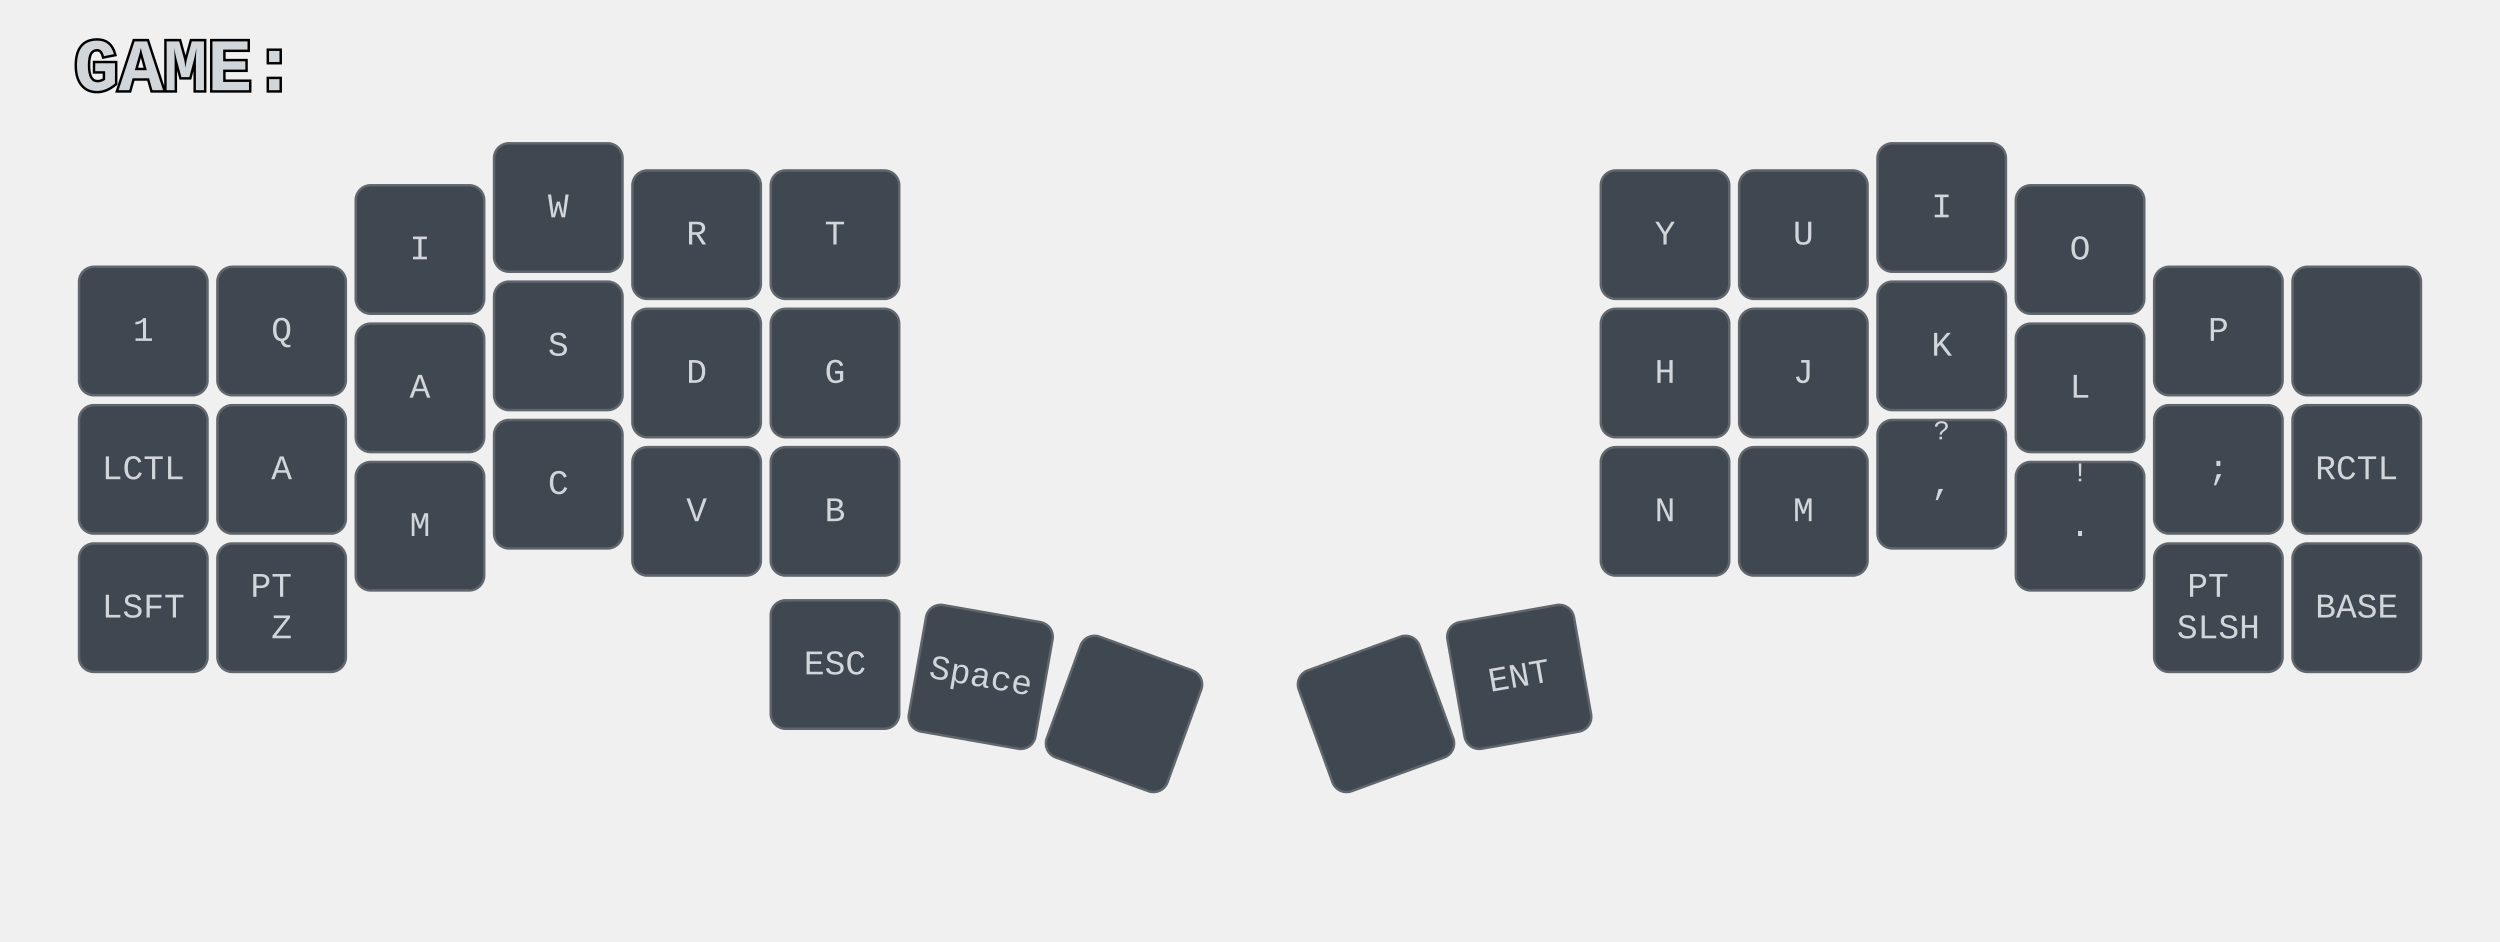
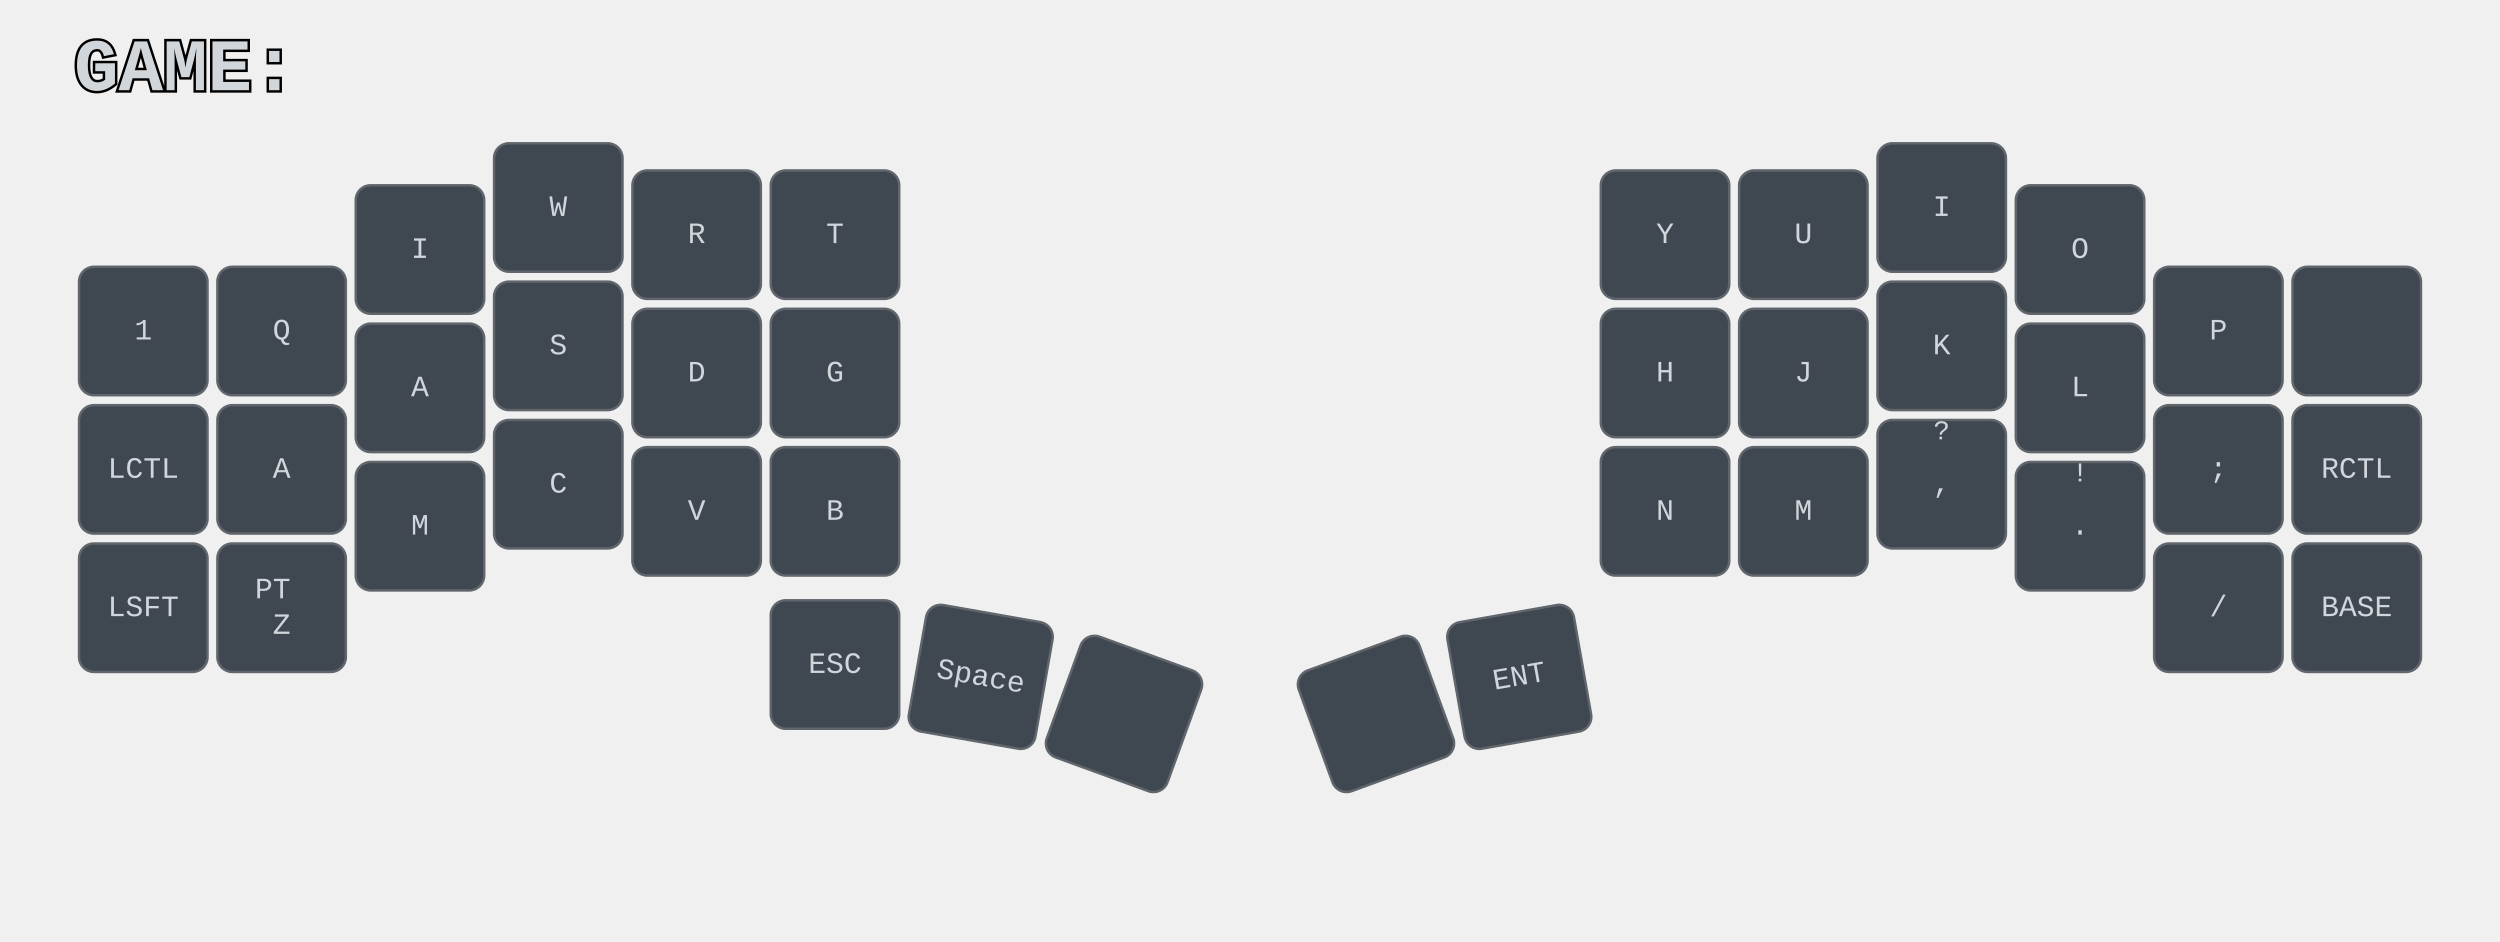
<svg xmlns="http://www.w3.org/2000/svg" width="1012" height="381" viewBox="0 0 1012 381" class="keymap">
  <defs>/* start glyphs */
<svg id="mdi:arrow-bottom-left">
      <svg id="mdi-arrow-bottom-left" viewBox="0 0 24 24">
        <path d="M19,6.41L17.59,5L7,15.59V9H5V19H15V17H8.41L19,6.41Z" />
      </svg>
    </svg>
    <svg id="mdi:arrow-bottom-right">
      <svg id="mdi-arrow-bottom-right" viewBox="0 0 24 24">
        <path d="M5,6.41L6.41,5L17,15.59V9H19V19H9V17H15.59L5,6.41Z" />
      </svg>
    </svg>
    <svg id="mdi:arrow-left">
      <svg id="mdi-arrow-left" viewBox="0 0 24 24">
        <path d="M20,11V13H8L13.5,18.5L12.08,19.92L4.16,12L12.08,4.08L13.5,5.5L8,11H20Z" />
      </svg>
    </svg>
    <svg id="mdi:arrow-right">
      <svg id="mdi-arrow-right" viewBox="0 0 24 24">
        <path d="M4,11V13H16L10.5,18.5L11.92,19.92L19.84,12L11.92,4.08L10.5,5.5L16,11H4Z" />
      </svg>
    </svg>
    <svg id="mdi:arrow-top-left">
      <svg id="mdi-arrow-top-left" viewBox="0 0 24 24">
        <path d="M19,17.59L17.59,19L7,8.41V15H5V5H15V7H8.41L19,17.59Z" />
      </svg>
    </svg>
    <svg id="mdi:arrow-top-right">
      <svg id="mdi-arrow-top-right" viewBox="0 0 24 24">
        <path d="M5,17.59L15.59,7H9V5H19V15H17V8.41L6.41,19L5,17.59Z" />
      </svg>
    </svg>
  </defs>/* end glyphs */
<style>/* inherit to force styles through use tags */
svg path {
    fill: inherit;
}

/* font and background color specifications */
svg.keymap {
    font-family: Monaspace Krypton,Consolas,Liberation Mono,Menlo,monospace;
-     font-size: 14px;
+     font-size: 12px;
    font-kerning: normal;
    text-rendering: optimizeLegibility;
    fill: #24292e;
}

/* default key styling */
rect.key {
    fill: #f6f8fa;
    stroke: #c9cccf;
    stroke-width: 1;
}

/* default key side styling, only used is draw_key_sides is set */
rect.side {
    filter: brightness(90%);
}

/* color accent for combo boxes */
rect.combo, rect.combo-separate {
    fill: #cdf;
}

/* color accent for held keys */
rect.held, rect.combo.held {
    fill: #fdd;
}

/* color accent for ghost (optional) keys */
rect.ghost, rect.combo.ghost {
    stroke-dasharray: 4, 4;
    stroke-width: 2;
}

text {
    text-anchor: middle;
    dominant-baseline: middle;
}

/* styling for layer labels */
text.label {
 font-size: 30px;
    font-weight: bold;
    text-anchor: start;
    stroke: white;
    stroke-width: 2;
    paint-order: stroke;
}

/* styling for combo tap, and key hold/shifted label text */
text.combo, text.hold, text.shifted {
    font-size: 11px;
}

text.hold {
    text-anchor: middle;
    dominant-baseline: auto;
}

text.shifted {
    text-anchor: middle;
    dominant-baseline: hanging;
}

/* styling for hold/shifted label text in combo box */
text.combo.hold, text.combo.shifted {
    font-size: 8px;
}

/* lighter symbol for transparent keys */
text.trans {
    fill: #7b7e81;
}

/* styling for combo dendrons */
path.combo {
    stroke-width: 1;
    stroke: gray;
    fill: none;
}

/* Start Tabler Icons Cleanup */
/* cannot use height/width with glyphs */
.icon-tabler &gt; path {
    fill: inherit;
    stroke: inherit;
    stroke-width: 2;
}
/* hide tabler's default box */
.icon-tabler &gt; path[stroke="none"][fill="none"] {
    visibility: hidden;
}
/* End Tabler Icons Cleanup */

svg.keymap { fill: #d1d6db; }
rect.key { fill: #3f4750; }
rect.key, rect.combo { stroke: #60666c; }
rect.combo, rect.combo-separate { fill: #1f3d7a; }
rect.held, rect.combo.held { fill: #854747; }
text.label, text.footer { stroke: black; }
text.trans { fill: #7e8184; }
path.combo { stroke: #7f7f7f; }
</style>
  <g transform="translate(30, 0)" class="layer-GAME">
    <text x="0" y="28" class="label" id="GAME">GAME:</text>
    <g transform="translate(0, 56)">
      <g transform="translate(28, 78)" class="key keypos-0">
        <rect rx="6" ry="6" x="-26" y="-26" width="52" height="52" class="key" />
        <text x="0" y="0" class="key tap">1</text>
      </g>
      <g transform="translate(84, 78)" class="key keypos-1">
        <rect rx="6" ry="6" x="-26" y="-26" width="52" height="52" class="key" />
        <text x="0" y="0" class="key tap">Q</text>
      </g>
      <g transform="translate(140, 45)" class="key keypos-2">
        <rect rx="6" ry="6" x="-26" y="-26" width="52" height="52" class="key" />
        <text x="0" y="0" class="key tap">I</text>
      </g>
      <g transform="translate(196, 28)" class="key keypos-3">
        <rect rx="6" ry="6" x="-26" y="-26" width="52" height="52" class="key" />
        <text x="0" y="0" class="key tap">W</text>
      </g>
      <g transform="translate(252, 39)" class="key keypos-4">
        <rect rx="6" ry="6" x="-26" y="-26" width="52" height="52" class="key" />
        <text x="0" y="0" class="key tap">R</text>
      </g>
      <g transform="translate(308, 39)" class="key keypos-5">
        <rect rx="6" ry="6" x="-26" y="-26" width="52" height="52" class="key" />
        <text x="0" y="0" class="key tap">T</text>
      </g>
      <g transform="translate(644, 39)" class="key keypos-6">
        <rect rx="6" ry="6" x="-26" y="-26" width="52" height="52" class="key" />
        <text x="0" y="0" class="key tap">Y</text>
      </g>
      <g transform="translate(700, 39)" class="key keypos-7">
        <rect rx="6" ry="6" x="-26" y="-26" width="52" height="52" class="key" />
        <text x="0" y="0" class="key tap">U</text>
      </g>
      <g transform="translate(756, 28)" class="key keypos-8">
        <rect rx="6" ry="6" x="-26" y="-26" width="52" height="52" class="key" />
        <text x="0" y="0" class="key tap">I</text>
      </g>
      <g transform="translate(812, 45)" class="key keypos-9">
        <rect rx="6" ry="6" x="-26" y="-26" width="52" height="52" class="key" />
        <text x="0" y="0" class="key tap">O</text>
      </g>
      <g transform="translate(868, 78)" class="key keypos-10">
        <rect rx="6" ry="6" x="-26" y="-26" width="52" height="52" class="key" />
        <text x="0" y="0" class="key tap">P</text>
      </g>
      <g transform="translate(924, 78)" class="key keypos-11">
        <rect rx="6" ry="6" x="-26" y="-26" width="52" height="52" class="key" />
      </g>
      <g transform="translate(28, 134)" class="key keypos-12">
        <rect rx="6" ry="6" x="-26" y="-26" width="52" height="52" class="key" />
        <text x="0" y="0" class="key tap">LCTL</text>
      </g>
      <g transform="translate(84, 134)" class="key keypos-13">
        <rect rx="6" ry="6" x="-26" y="-26" width="52" height="52" class="key" />
        <text x="0" y="0" class="key tap">A</text>
      </g>
      <g transform="translate(140, 101)" class="key keypos-14">
        <rect rx="6" ry="6" x="-26" y="-26" width="52" height="52" class="key" />
        <text x="0" y="0" class="key tap">A</text>
      </g>
      <g transform="translate(196, 84)" class="key keypos-15">
        <rect rx="6" ry="6" x="-26" y="-26" width="52" height="52" class="key" />
        <text x="0" y="0" class="key tap">S</text>
      </g>
      <g transform="translate(252, 95)" class="key keypos-16">
        <rect rx="6" ry="6" x="-26" y="-26" width="52" height="52" class="key" />
        <text x="0" y="0" class="key tap">D</text>
      </g>
      <g transform="translate(308, 95)" class="key keypos-17">
        <rect rx="6" ry="6" x="-26" y="-26" width="52" height="52" class="key" />
        <text x="0" y="0" class="key tap">G</text>
      </g>
      <g transform="translate(644, 95)" class="key keypos-18">
        <rect rx="6" ry="6" x="-26" y="-26" width="52" height="52" class="key" />
        <text x="0" y="0" class="key tap">H</text>
      </g>
      <g transform="translate(700, 95)" class="key keypos-19">
        <rect rx="6" ry="6" x="-26" y="-26" width="52" height="52" class="key" />
        <text x="0" y="0" class="key tap">J</text>
      </g>
      <g transform="translate(756, 84)" class="key keypos-20">
        <rect rx="6" ry="6" x="-26" y="-26" width="52" height="52" class="key" />
        <text x="0" y="0" class="key tap">K</text>
      </g>
      <g transform="translate(812, 101)" class="key keypos-21">
        <rect rx="6" ry="6" x="-26" y="-26" width="52" height="52" class="key" />
        <text x="0" y="0" class="key tap">L</text>
      </g>
      <g transform="translate(868, 134)" class="key keypos-22">
        <rect rx="6" ry="6" x="-26" y="-26" width="52" height="52" class="key" />
        <text x="0" y="0" class="key tap">;</text>
      </g>
      <g transform="translate(924, 134)" class="key keypos-23">
        <rect rx="6" ry="6" x="-26" y="-26" width="52" height="52" class="key" />
        <text x="0" y="0" class="key tap">RCTL</text>
      </g>
      <g transform="translate(28, 190)" class="key keypos-24">
        <rect rx="6" ry="6" x="-26" y="-26" width="52" height="52" class="key" />
        <text x="0" y="0" class="key tap">LSFT</text>
      </g>
      <g transform="translate(84, 190)" class="key keypos-25">
        <rect rx="6" ry="6" x="-26" y="-26" width="52" height="52" class="key" />
        <text x="0" y="0" class="key tap">
          <tspan x="0" dy="-0.6em">PT</tspan>
          <tspan x="0" dy="1.2em">Z</tspan>
        </text>
      </g>
      <g transform="translate(140, 157)" class="key keypos-26">
        <rect rx="6" ry="6" x="-26" y="-26" width="52" height="52" class="key" />
        <text x="0" y="0" class="key tap">M</text>
      </g>
      <g transform="translate(196, 140)" class="key keypos-27">
        <rect rx="6" ry="6" x="-26" y="-26" width="52" height="52" class="key" />
        <text x="0" y="0" class="key tap">C</text>
      </g>
      <g transform="translate(252, 151)" class="key keypos-28">
        <rect rx="6" ry="6" x="-26" y="-26" width="52" height="52" class="key" />
        <text x="0" y="0" class="key tap">V</text>
      </g>
      <g transform="translate(308, 151)" class="key keypos-29">
        <rect rx="6" ry="6" x="-26" y="-26" width="52" height="52" class="key" />
        <text x="0" y="0" class="key tap">B</text>
      </g>
      <g transform="translate(644, 151)" class="key keypos-30">
        <rect rx="6" ry="6" x="-26" y="-26" width="52" height="52" class="key" />
        <text x="0" y="0" class="key tap">N</text>
      </g>
      <g transform="translate(700, 151)" class="key keypos-31">
        <rect rx="6" ry="6" x="-26" y="-26" width="52" height="52" class="key" />
        <text x="0" y="0" class="key tap">M</text>
      </g>
      <g transform="translate(756, 140)" class="key keypos-32">
        <rect rx="6" ry="6" x="-26" y="-26" width="52" height="52" class="key" />
        <text x="0" y="0" class="key tap">,</text>
        <text x="0" y="-24" class="key shifted">?</text>
      </g>
      <g transform="translate(812, 157)" class="key keypos-33">
        <rect rx="6" ry="6" x="-26" y="-26" width="52" height="52" class="key" />
        <text x="0" y="0" class="key tap">.</text>
        <text x="0" y="-24" class="key shifted">!</text>
      </g>
      <g transform="translate(868, 190)" class="key keypos-34">
        <rect rx="6" ry="6" x="-26" y="-26" width="52" height="52" class="key" />
-         <text x="0" y="0" class="key tap">
-           <tspan x="0" dy="-0.6em">PT</tspan>
-           <tspan x="0" dy="1.2em">SLSH</tspan>
-         </text>
+         <text x="0" y="0" class="key tap">/</text>
      </g>
      <g transform="translate(924, 190)" class="key keypos-35">
        <rect rx="6" ry="6" x="-26" y="-26" width="52" height="52" class="key" />
        <text x="0" y="0" class="key tap">BASE</text>
      </g>
      <g transform="translate(308, 213)" class="key keypos-36">
        <rect rx="6" ry="6" x="-26" y="-26" width="52" height="52" class="key" />
        <text x="0" y="0" class="key tap">ESC</text>
      </g>
      <g transform="translate(367, 218) rotate(10.0)" class="key keypos-37">
        <rect rx="6" ry="6" x="-26" y="-26" width="52" height="52" class="key" />
        <text x="0" y="0" class="key tap">Space</text>
      </g>
      <g transform="translate(425, 233) rotate(20.0)" class="key keypos-38">
        <rect rx="6" ry="6" x="-26" y="-26" width="52" height="52" class="key" />
      </g>
      <g transform="translate(527, 233) rotate(-20.0)" class="key keypos-39">
        <rect rx="6" ry="6" x="-26" y="-26" width="52" height="52" class="key" />
      </g>
      <g transform="translate(585, 218) rotate(-10.0)" class="key keypos-40">
        <rect rx="6" ry="6" x="-26" y="-26" width="52" height="52" class="key" />
        <text x="0" y="0" class="key tap">ENT</text>
      </g>
    </g>
  </g>
</svg>
